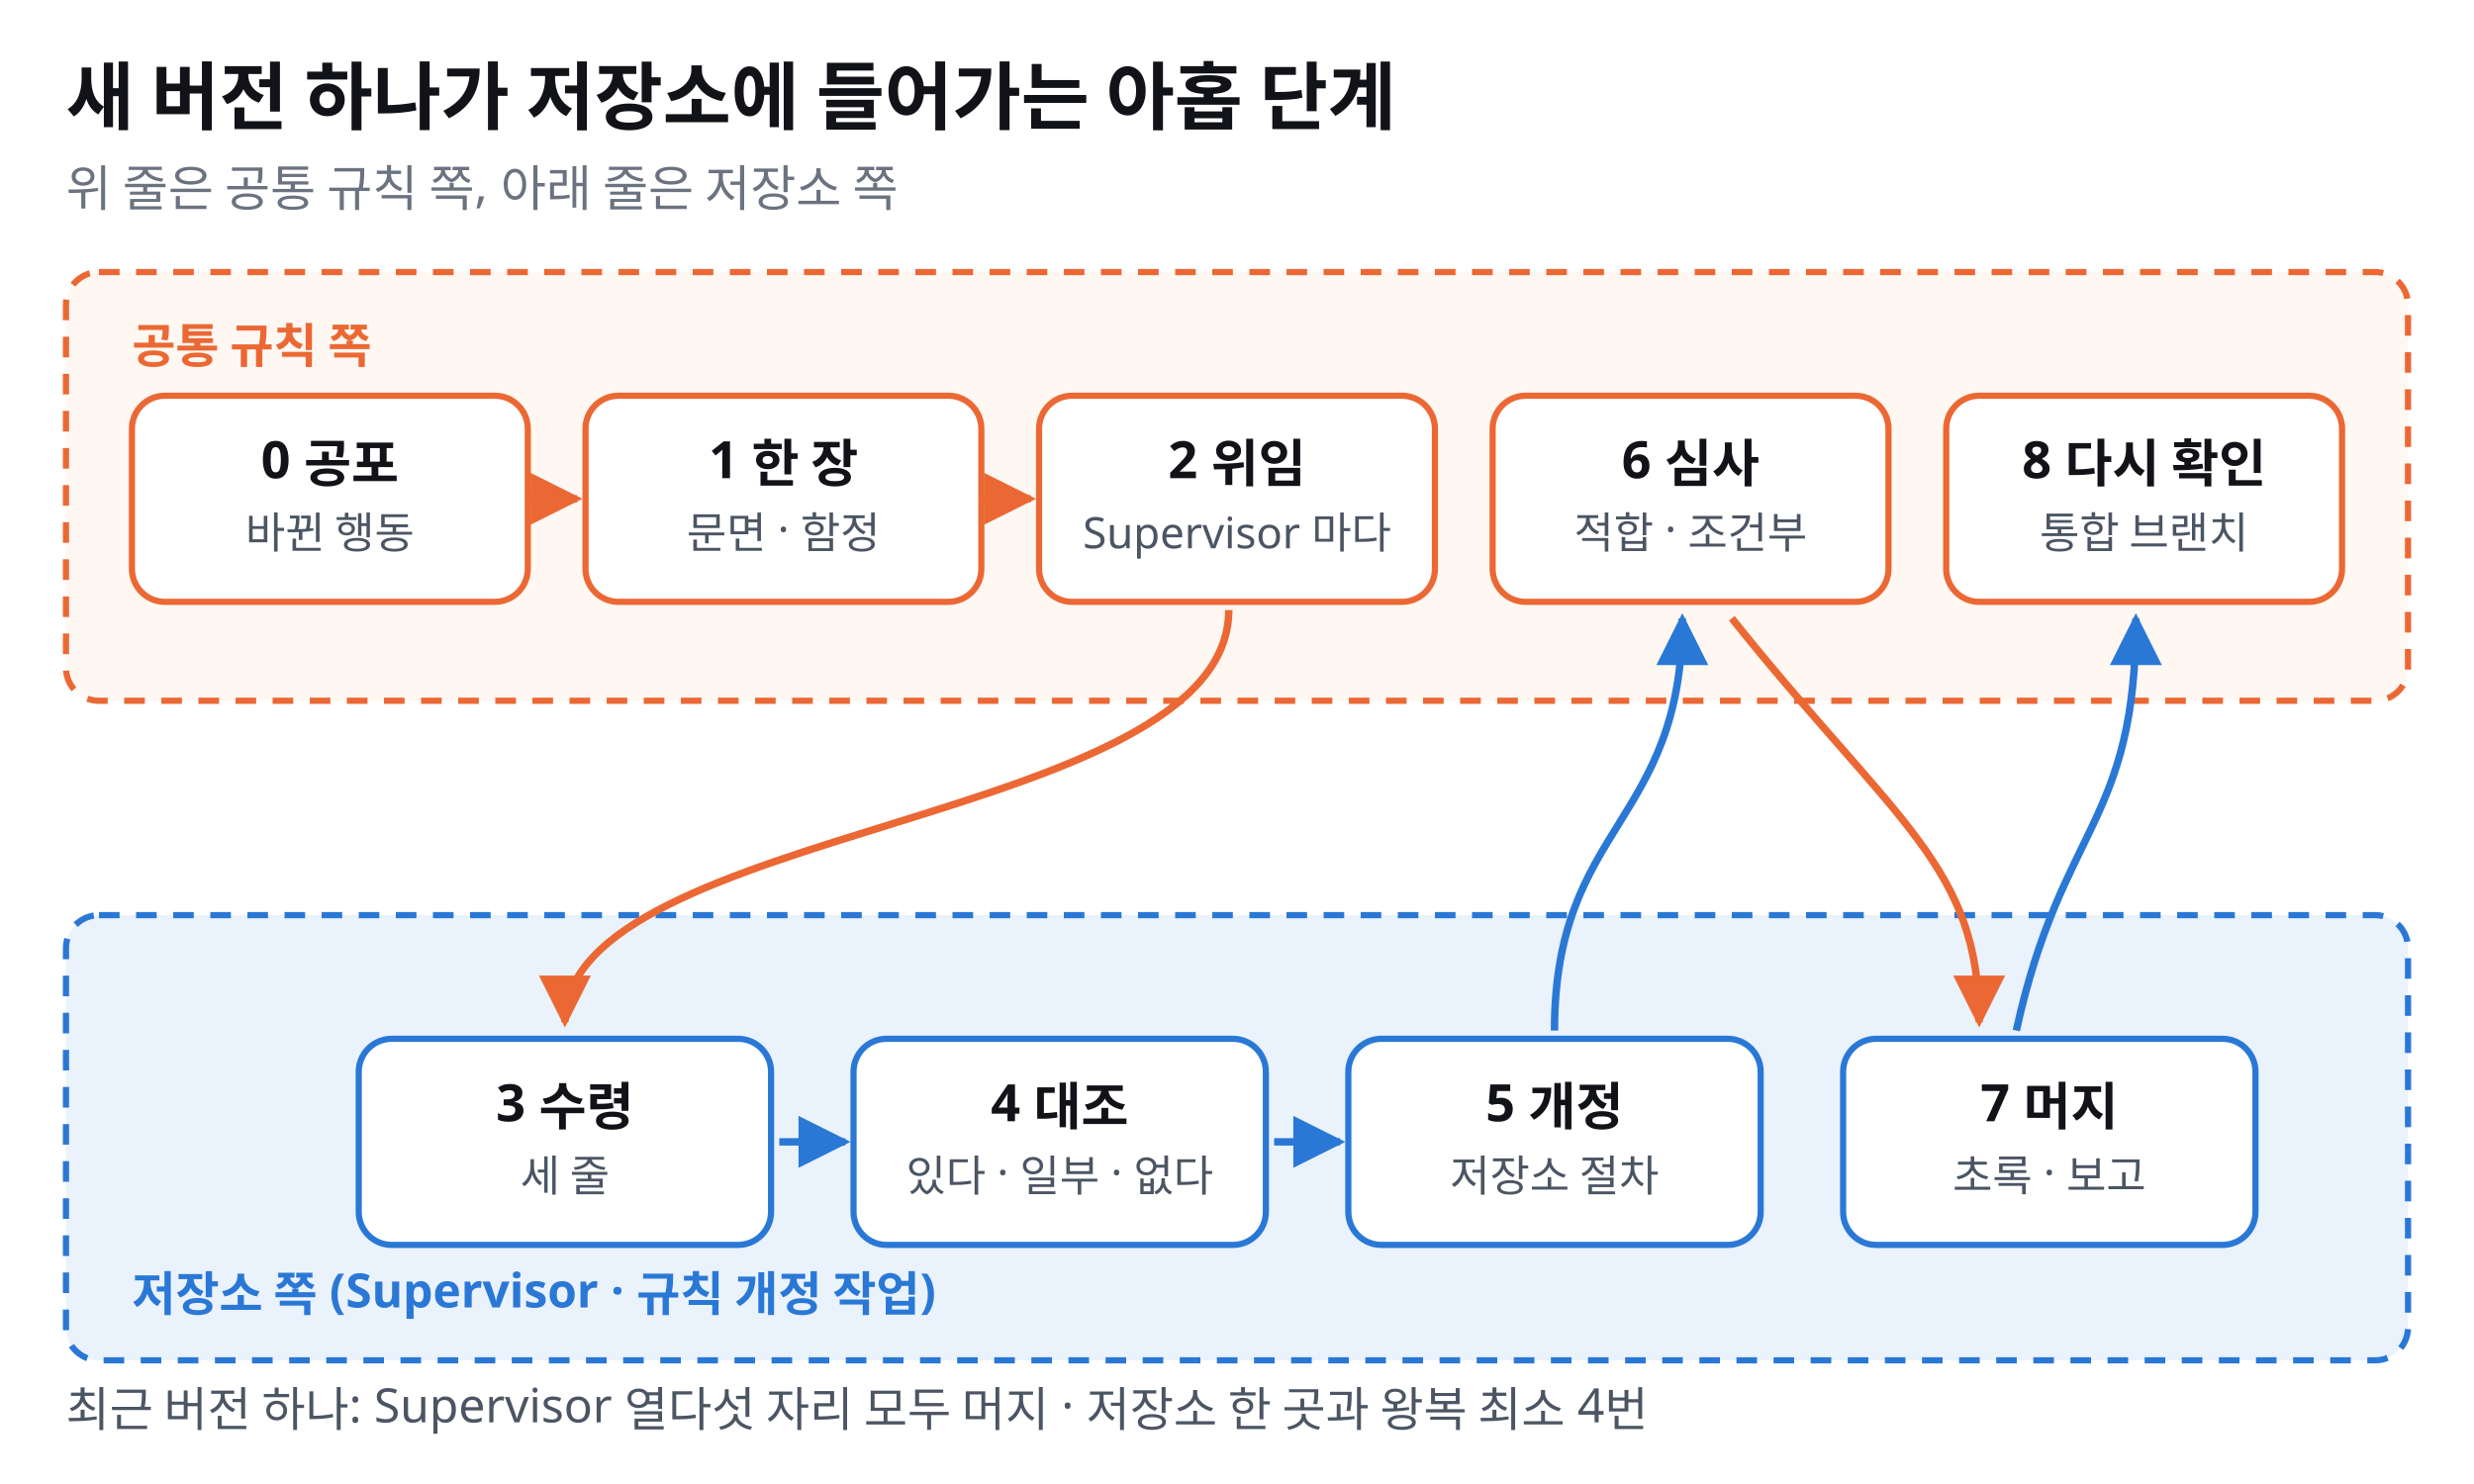
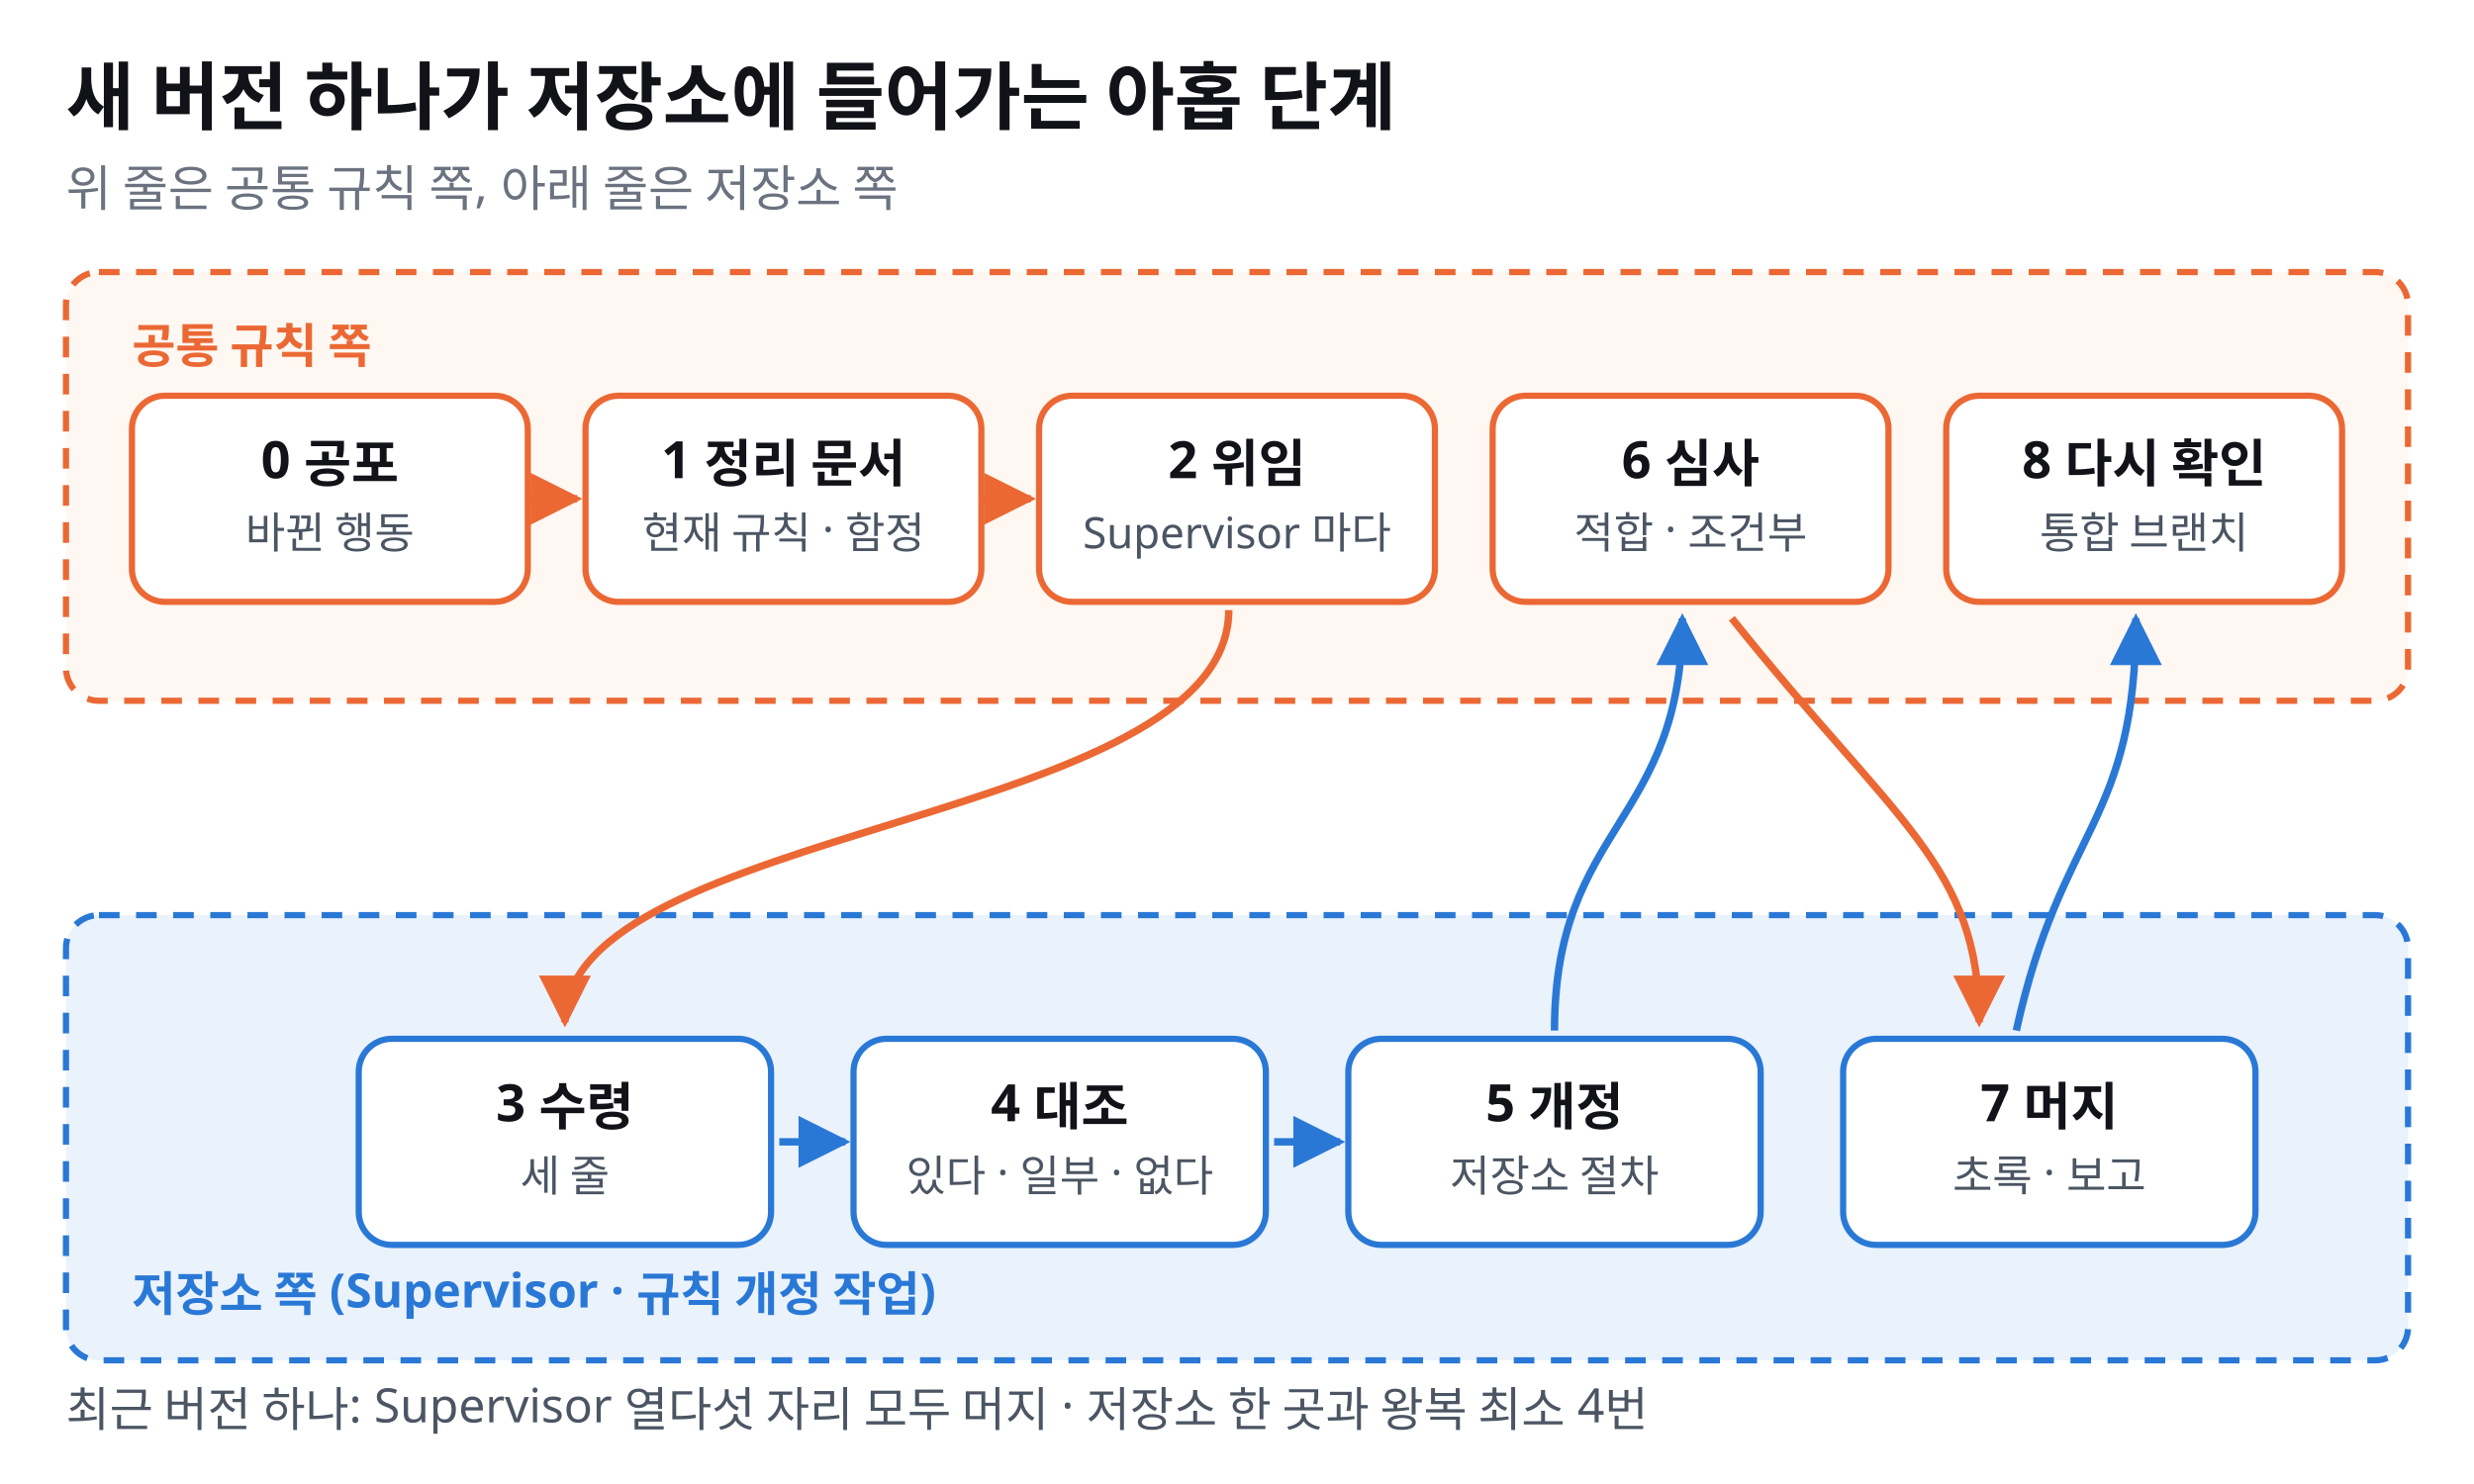
<svg xmlns="http://www.w3.org/2000/svg" viewBox="0 0 600 360" width="600" height="360" role="img" aria-labelledby="t d">
  <rect width="600" height="360" fill="#ffffff" />
  <g font-family="Pretendard, 'Apple SD Gothic Neo', 'Noto Sans KR', 'Malgun Gothic', sans-serif">
    <defs>
      <marker id="r-o" viewBox="0 0 10 10" refX="9" refY="5" markerWidth="7" markerHeight="7" orient="auto-start-reverse">
        <path d="M0,0 L10,5 L0,10 z" fill="#eb6834" />
      </marker>
      <marker id="r-b" viewBox="0 0 10 10" refX="9" refY="5" markerWidth="7" markerHeight="7" orient="auto-start-reverse">
        <path d="M0,0 L10,5 L0,10 z" fill="#2a78d6" />
      </marker>
    </defs>
    <text x="16" y="30" font-size="18" fill="#111318" font-weight="700">새 버전 하나가 저장소에 들어가는 아홉 단계</text>
    <text x="16" y="50" font-size="12" fill="#6b7280">위 줄은 공통 규칙 쪽, 아래 줄은 저장소 쪽</text>
    <rect x="16" y="66" width="568" height="104" rx="8" fill="#fff7f1" stroke="#eb6834" stroke-width="1.5" stroke-dasharray="5 4" />
    <rect x="16" y="222" width="568" height="108" rx="8" fill="#eaf2fc" stroke="#2a78d6" stroke-width="1.5" stroke-dasharray="5 4" />
    <rect x="32" y="96" width="96" height="50" rx="8" fill="#ffffff" stroke="#eb6834" stroke-width="1.5" />
    <text x="80" y="116" font-size="12.5" fill="#111318" text-anchor="middle" font-weight="700">0 공포</text>
    <text x="80" y="133" font-size="10.5" fill="#4b5563" text-anchor="middle">바뀐 행동</text>
    <rect x="142" y="96" width="96" height="50" rx="8" fill="#ffffff" stroke="#eb6834" stroke-width="1.5" />
-     <text x="190" y="116" font-size="12.5" fill="#111318" text-anchor="middle" font-weight="700">1 한 장</text>
-     <text x="190" y="133" font-size="10.5" fill="#4b5563" text-anchor="middle">문면 · 함정</text>
+     <text x="190" y="116" font-size="12.5" fill="#111318" text-anchor="middle" font-weight="700">1 정리 문서</text>
+     <text x="190" y="133" font-size="10.5" fill="#4b5563" text-anchor="middle">현재 규칙 · 함정</text>
    <rect x="252" y="96" width="96" height="50" rx="8" fill="#ffffff" stroke="#eb6834" stroke-width="1.5" />
    <text x="300" y="116" font-size="12.5" fill="#111318" text-anchor="middle" font-weight="700">2 위임</text>
    <text x="300" y="133" font-size="10.5" fill="#4b5563" text-anchor="middle">Supervisor 마다</text>
    <rect x="362" y="96" width="96" height="50" rx="8" fill="#ffffff" stroke="#eb6834" stroke-width="1.5" />
    <text x="410" y="116" font-size="12.5" fill="#111318" text-anchor="middle" font-weight="700">6 심사</text>
    <text x="410" y="133" font-size="10.5" fill="#4b5563" text-anchor="middle">적합 · 조건부</text>
    <rect x="472" y="96" width="96" height="50" rx="8" fill="#ffffff" stroke="#eb6834" stroke-width="1.5" />
    <text x="520" y="116" font-size="12.5" fill="#111318" text-anchor="middle" font-weight="700">8 다시 확인</text>
    <text x="520" y="133" font-size="10.5" fill="#4b5563" text-anchor="middle">통합 브랜치</text>
    <rect x="87" y="252" width="100" height="50" rx="8" fill="#ffffff" stroke="#2a78d6" stroke-width="1.5" />
    <text x="137" y="272" font-size="12.5" fill="#111318" text-anchor="middle" font-weight="700">3 수령</text>
    <text x="137" y="289" font-size="10.5" fill="#4b5563" text-anchor="middle">세 줄</text>
    <rect x="207" y="252" width="100" height="50" rx="8" fill="#ffffff" stroke="#2a78d6" stroke-width="1.5" />
    <text x="257" y="272" font-size="12.5" fill="#111318" text-anchor="middle" font-weight="700">4 대조</text>
    <text x="257" y="289" font-size="10.5" fill="#4b5563" text-anchor="middle">있다 · 일부 · 없다</text>
    <rect x="327" y="252" width="100" height="50" rx="8" fill="#ffffff" stroke="#2a78d6" stroke-width="1.5" />
    <text x="377" y="272" font-size="12.5" fill="#111318" text-anchor="middle" font-weight="700">5 개정</text>
    <text x="377" y="289" font-size="10.5" fill="#4b5563" text-anchor="middle">저장소 절차</text>
    <rect x="447" y="252" width="100" height="50" rx="8" fill="#ffffff" stroke="#2a78d6" stroke-width="1.5" />
    <text x="497" y="272" font-size="12.5" fill="#111318" text-anchor="middle" font-weight="700">7 머지</text>
    <text x="497" y="289" font-size="10.5" fill="#4b5563" text-anchor="middle">초록 · 보고</text>
    <line x1="128" y1="121" x2="140" y2="121" stroke="#eb6834" stroke-width="1.8" marker-end="url(#r-o)" />
    <line x1="238" y1="121" x2="250" y2="121" stroke="#eb6834" stroke-width="1.8" marker-end="url(#r-o)" />
    <path d="M298,148 C298,200 137,200 137,248" fill="none" stroke="#eb6834" stroke-width="1.8" marker-end="url(#r-o)" />
    <line x1="189" y1="277" x2="205" y2="277" stroke="#2a78d6" stroke-width="1.8" marker-end="url(#r-b)" />
    <line x1="309" y1="277" x2="325" y2="277" stroke="#2a78d6" stroke-width="1.8" marker-end="url(#r-b)" />
    <path d="M377,250 C377,200 408,200 408,150" fill="none" stroke="#2a78d6" stroke-width="1.8" marker-end="url(#r-b)" />
    <path d="M420,150 C460,200 480,210 480,248" fill="none" stroke="#eb6834" stroke-width="1.8" marker-end="url(#r-o)" />
    <path d="M489,250 C500,200 518,200 518,150" fill="none" stroke="#2a78d6" stroke-width="1.8" marker-end="url(#r-b)" />
    <text x="32" y="88" font-size="11.5" fill="#eb6834" font-weight="700">공통 규칙 쪽</text>
    <text x="32" y="318" font-size="11.5" fill="#2a78d6" font-weight="700">저장소 쪽 (Supervisor · 규칙 개정 작업)</text>
    <text x="16" y="346" font-size="11.5" fill="#4b5563">최근 버전 하나: Supervisor 열다섯 자리 모두 머지 · 저장소 한 곳과 왕복 최소 4번</text>
  </g>
</svg>
